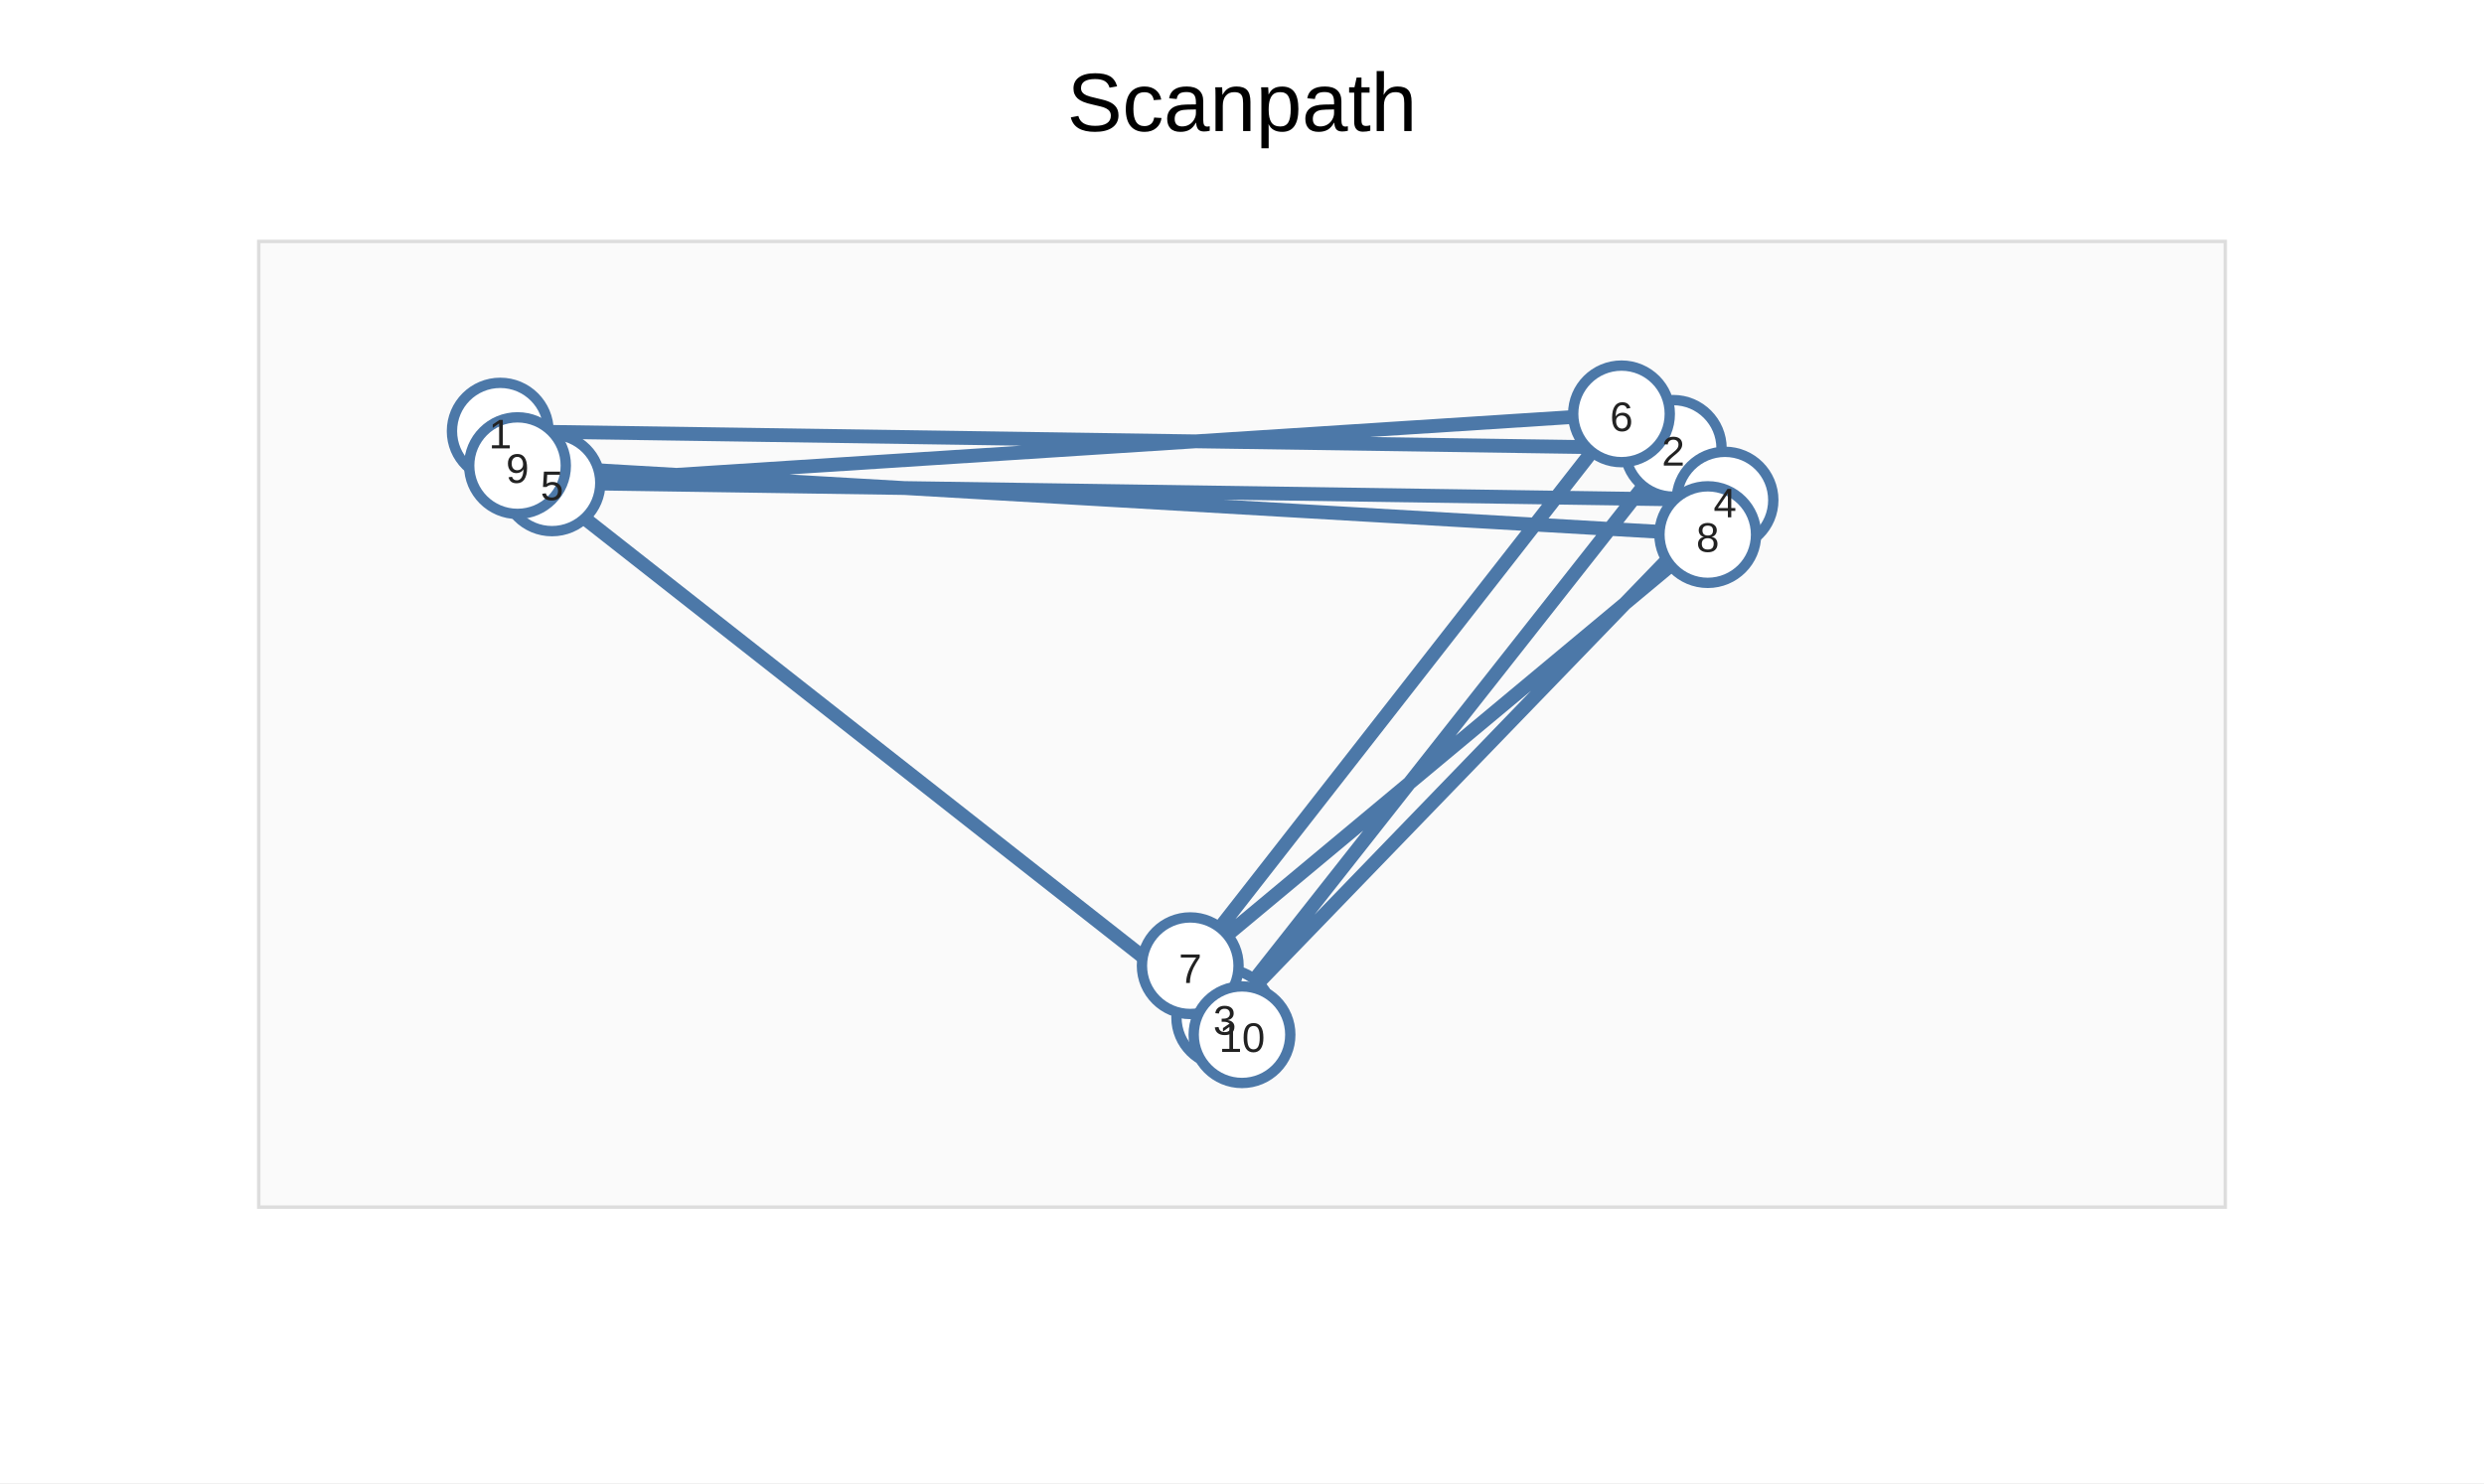
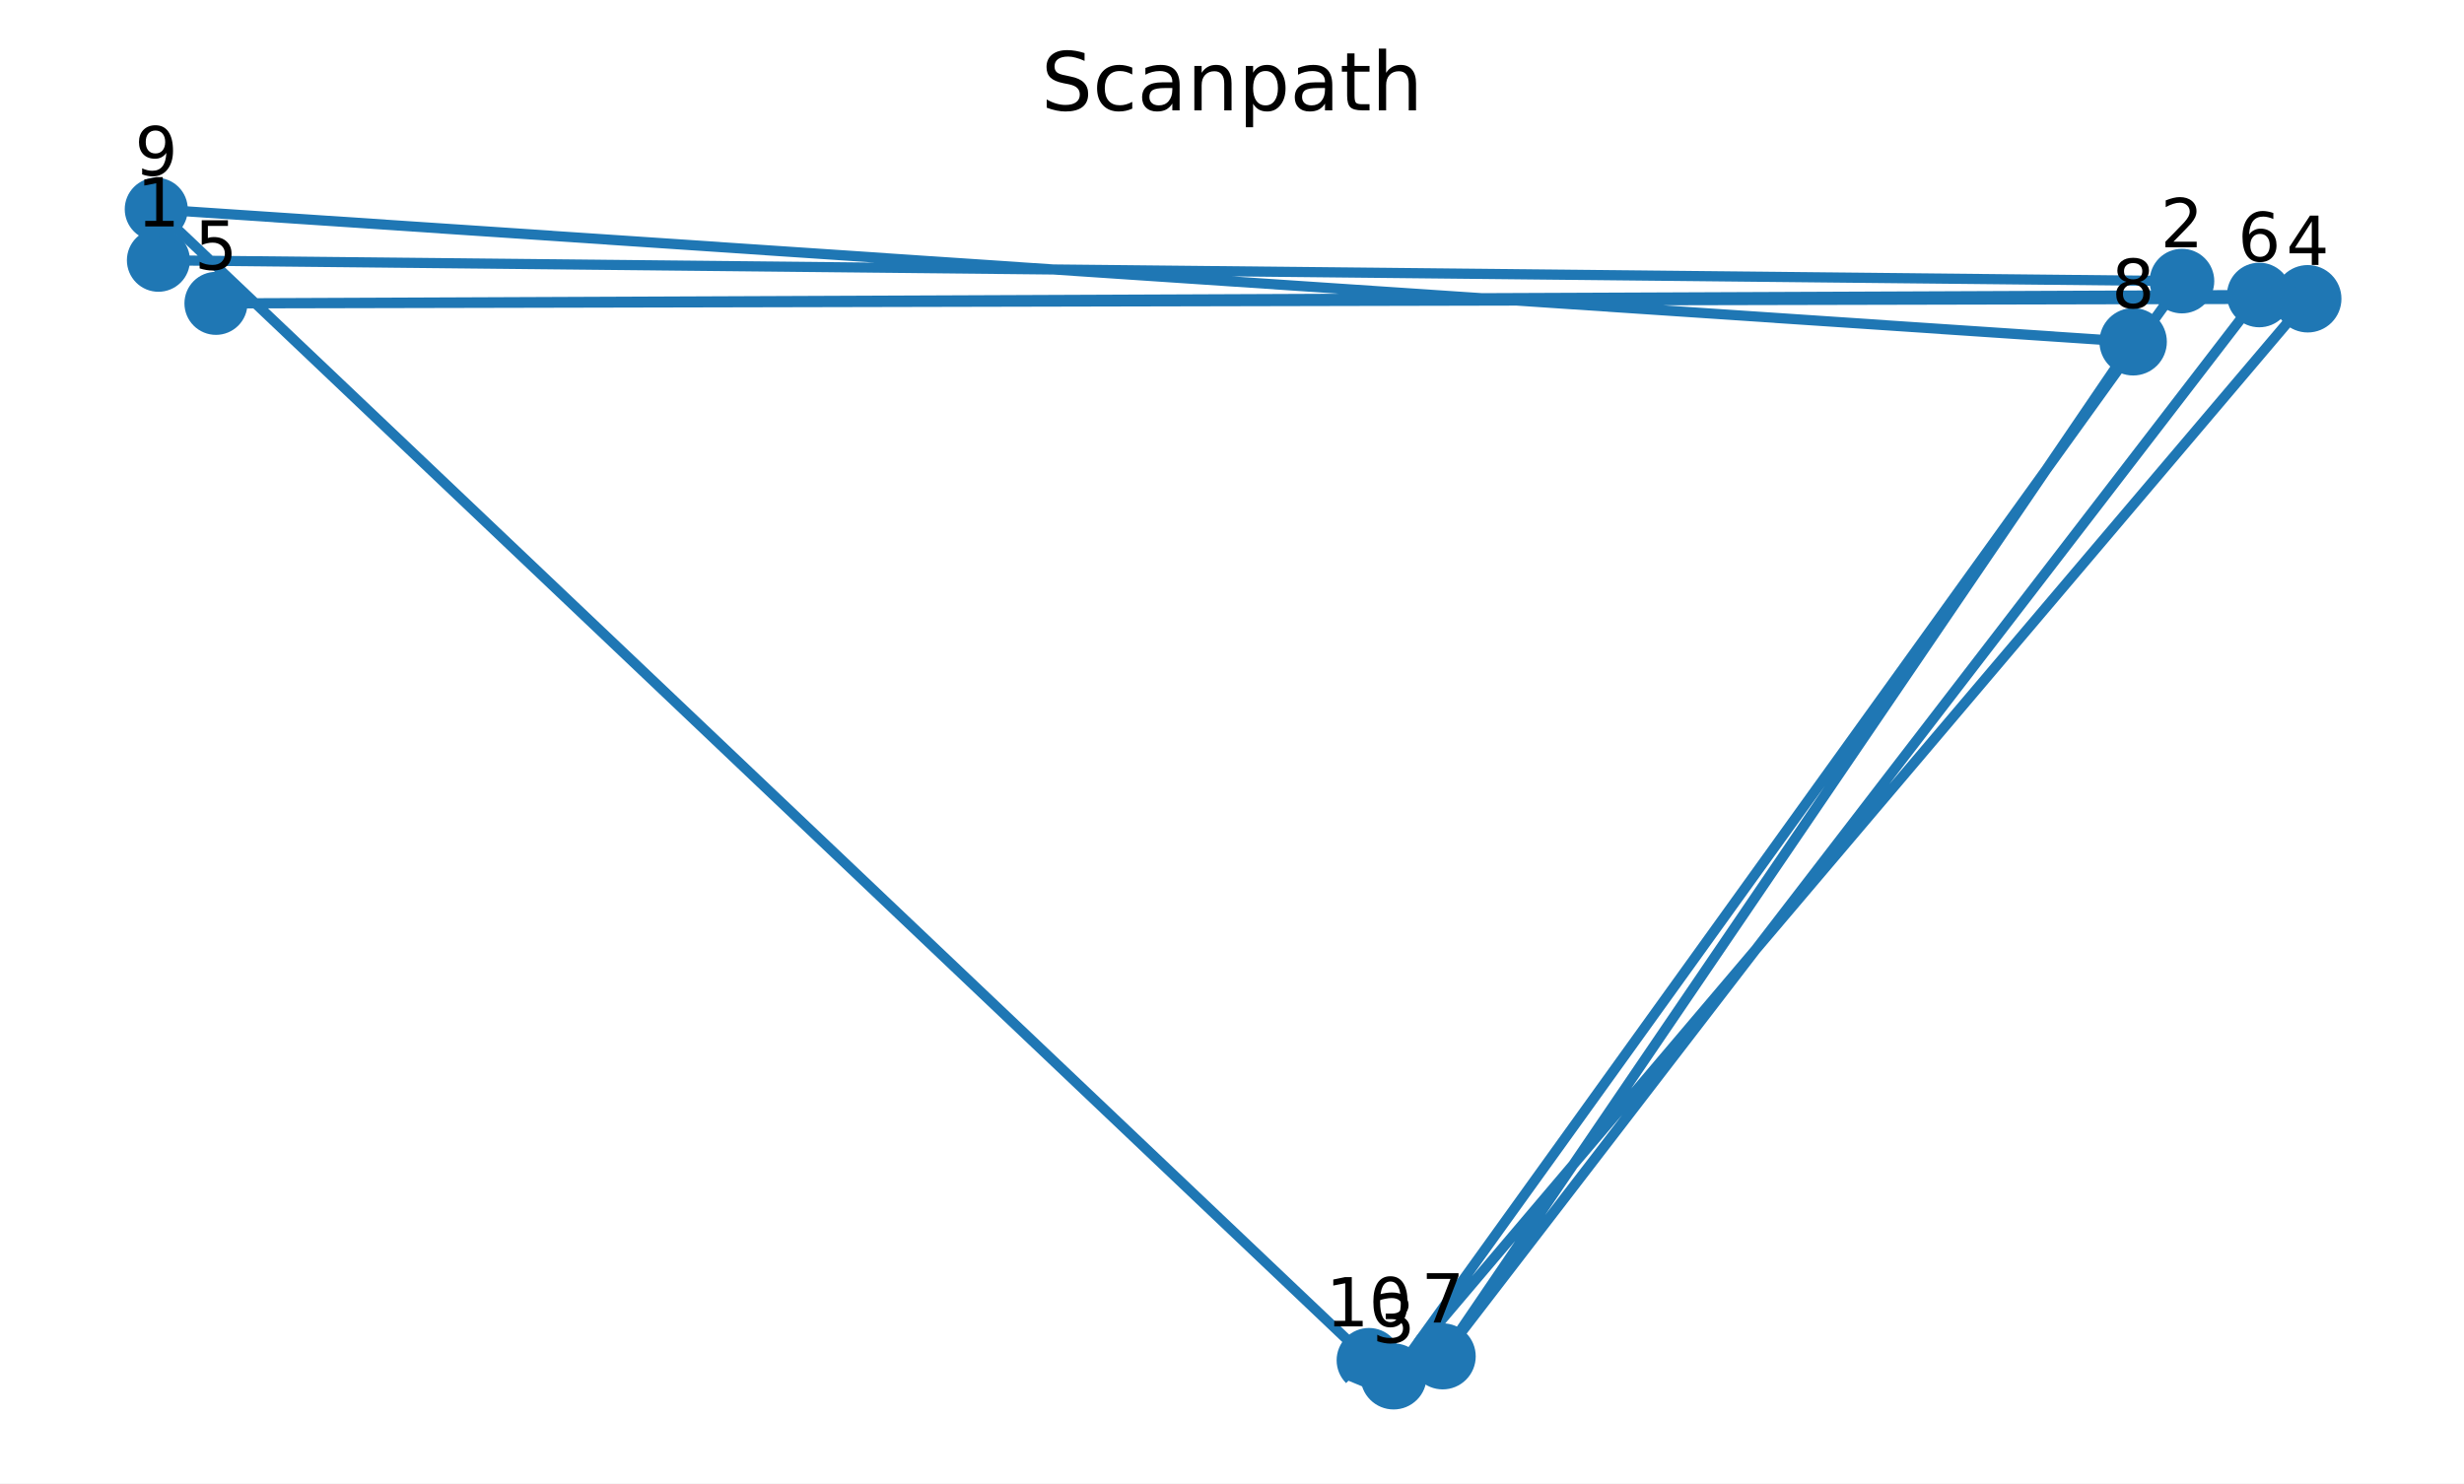
- <svg xmlns="http://www.w3.org/2000/svg" width="720" height="430" viewBox="0 0 720 430">
-   <rect width="720" height="430" fill="white" />
-   <text x="360" y="38" text-anchor="middle" font-family="Arial" font-size="24">Scanpath</text>
-   <rect x="75" y="70" width="570" height="280" fill="#fafafa" stroke="#ddd" />
-   <polyline points="145,125 485,130 355,295 500,145 160,140 470,120 345,280 495,155 150,135 360,300" fill="none" stroke="#4c78a8" stroke-width="4" />
-   <g fill="white" stroke="#4c78a8" stroke-width="3" font-family="Arial" font-size="13" text-anchor="middle">
-     <circle cx="145" cy="125" r="14" />
-     <circle cx="485" cy="130" r="14" />
-     <circle cx="355" cy="295" r="14" />
-     <circle cx="500" cy="145" r="14" />
-     <circle cx="160" cy="140" r="14" />
-     <circle cx="470" cy="120" r="14" />
-     <circle cx="345" cy="280" r="14" />
-     <circle cx="495" cy="155" r="14" />
-     <circle cx="150" cy="135" r="14" />
-     <circle cx="360" cy="300" r="14" />
+ <svg xmlns="http://www.w3.org/2000/svg" xmlns:xlink="http://www.w3.org/1999/xlink" width="364.4pt" height="219.44pt" version="1.1" viewBox="0 0 364.4 219.44">
+   <defs>
+     <style type="text/css">*{stroke-linejoin: round; stroke-linecap: butt}</style>
+   </defs>
+   <path d="m0 219.44h364.4v-219.44h-364.4z" fill="#fff" />
+   <path d="m7.2 212.24h350v-189.92h-350z" fill="#fff" />
+   <g fill="#1f77b4" stroke="#1f77b4">
+     <path d="m23.428 42.661c1.104 0 2.162-0.439 2.943-1.219s1.219-1.839 1.219-2.943-0.439-2.162-1.219-2.943-1.839-1.219-2.943-1.219-2.162 0.439-2.943 1.219c-0.78 0.78-1.219 1.839-1.219 2.943s0.439 2.162 1.219 2.943c0.78 0.78 1.839 1.219 2.943 1.219z" clip-path="url(#a)" />
+     <path d="m322.69 45.858c1.135 0 2.223-0.451 3.025-1.253 0.802-0.802 1.253-1.891 1.253-3.025 0-1.135-0.451-2.223-1.253-3.025-0.802-0.802-1.891-1.253-3.025-1.253-1.135 0-2.223 0.451-3.025 1.253-0.802 0.802-1.253 1.891-1.253 3.025 0 1.135 0.451 2.223 1.253 3.025 0.802 0.802 1.891 1.253 3.025 1.253z" clip-path="url(#a)" />
+     <path d="m206.1 207.99c1.163 0 2.279-0.462 3.101-1.285 0.822-0.822 1.285-1.938 1.285-3.101s-0.462-2.279-1.285-3.101c-0.822-0.822-1.938-1.285-3.101-1.285s-2.279 0.462-3.101 1.285c-0.822 0.822-1.285 1.938-1.285 3.101s0.462 2.279 1.285 3.101c0.822 0.822 1.938 1.285 3.101 1.285z" clip-path="url(#a)" />
+     <path d="m341.29 48.679c1.19 0 2.331-0.473 3.172-1.314 0.841-0.841 1.314-1.982 1.314-3.172 0-1.19-0.473-2.331-1.314-3.172-0.841-0.841-1.982-1.314-3.172-1.314s-2.331 0.473-3.172 1.314c-0.841 0.841-1.314 1.982-1.314 3.172 0 1.19 0.473 2.331 1.314 3.172 0.841 0.841 1.982 1.314 3.172 1.314z" clip-path="url(#a)" />
+     <path d="m31.938 49.036c1.104 0 2.162-0.439 2.943-1.219 0.78-0.78 1.219-1.839 1.219-2.943s-0.439-2.162-1.219-2.943c-0.78-0.78-1.839-1.219-2.943-1.219s-2.162 0.439-2.943 1.219-1.219 1.839-1.219 2.943 0.439 2.162 1.219 2.943 1.839 1.219 2.943 1.219z" clip-path="url(#a)" />
+     <path d="m334.12 47.913c1.135 0 2.223-0.451 3.025-1.253s1.253-1.891 1.253-3.025-0.451-2.223-1.253-3.025-1.891-1.253-3.025-1.253-2.223 0.451-3.025 1.253-1.253 1.891-1.253 3.025 0.451 2.223 1.253 3.025 1.891 1.253 3.025 1.253z" clip-path="url(#a)" />
+     <path d="m213.36 205.02c1.163 0 2.279-0.462 3.101-1.285 0.822-0.822 1.285-1.938 1.285-3.101s-0.462-2.279-1.285-3.101c-0.822-0.822-1.938-1.285-3.101-1.285s-2.279 0.462-3.101 1.285c-0.822 0.822-1.285 1.938-1.285 3.101s0.462 2.279 1.285 3.101c0.822 0.822 1.938 1.285 3.101 1.285z" clip-path="url(#a)" />
+     <path d="m315.47 55.043c1.19 0 2.331-0.473 3.172-1.314 0.841-0.841 1.314-1.982 1.314-3.172 0-1.19-0.473-2.331-1.314-3.172-0.841-0.841-1.982-1.314-3.172-1.314-1.19 0-2.331 0.473-3.172 1.314-0.841 0.841-1.314 1.982-1.314 3.172 0 1.19 0.473 2.331 1.314 3.172 0.841 0.841 1.982 1.314 3.172 1.314z" clip-path="url(#a)" />
+     <path d="m23.109 35.113c1.104 0 2.162-0.439 2.943-1.219s1.219-1.839 1.219-2.943-0.439-2.162-1.219-2.943-1.839-1.219-2.943-1.219-2.162 0.439-2.943 1.219-1.219 1.839-1.219 2.943 0.439 2.162 1.219 2.943 1.839 1.219 2.943 1.219z" clip-path="url(#a)" />
+     <path d="m202.45 205.49c1.135 0 2.223-0.451 3.025-1.253 0.802-0.802 1.253-1.891 1.253-3.025 0-1.135-0.451-2.223-1.253-3.025-0.802-0.802-1.891-1.253-3.025-1.253-1.135 0-2.223 0.451-3.025 1.253-0.802 0.802-1.253 1.891-1.253 3.025 0 1.135 0.451 2.223 1.253 3.025 0.802 0.802 1.891 1.253 1.253z" clip-path="url(#a)" />
  </g>
-   <g font-family="Arial" font-size="12" text-anchor="middle" fill="#222">
-     <text x="145" y="130">1</text>
-     <text x="485" y="135">2</text>
-     <text x="355" y="300">3</text>
-     <text x="500" y="150">4</text>
-     <text x="160" y="145">5</text>
-     <text x="470" y="125">6</text>
-     <text x="345" y="285">7</text>
-     <text x="495" y="160">8</text>
-     <text x="150" y="140">9</text>
-     <text x="360" y="305">10</text>
+   <path d="m23.428 38.499 299.26 3.081-116.59 162.03 135.19-159.41-309.35 0.681 302.18-1.24-120.75 157 102.11-150.07-292.36-19.606 179.34 170.26" clip-path="url(#a)" fill="none" stroke="#1f77b4" stroke-linecap="square" stroke-width="1.5" />
+   <defs>
+     <path id="b" d="m0 3c0.796 0 1.559-0.316 2.121-0.879 0.563-0.563 0.879-1.326 0.879-2.121s-0.316-1.559-0.879-2.121c-0.563-0.563-1.326-0.879-2.121-0.879s-1.559 0.316-2.121 0.879c-0.563 0.563-0.879 1.326-0.879 2.121s0.316 1.559 0.879 2.121c0.563 0.563 1.326 0.879 2.121 0.879z" stroke="#1f77b4" />
+   </defs>
+   <g clip-path="url(#a)" fill="#1f77b4" stroke="#1f77b4">
+     <use x="23.428" y="38.499" xlink:href="#b" />
+     <use x="322.687" y="41.58" xlink:href="#b" />
+     <use x="206.101" y="203.605" xlink:href="#b" />
+     <use x="341.291" y="44.193" xlink:href="#b" />
+     <use x="31.938" y="44.875" xlink:href="#b" />
+     <use x="334.119" y="43.635" xlink:href="#b" />
+     <use x="213.365" y="200.63" xlink:href="#b" />
+     <use x="315.474" y="50.557" xlink:href="#b" />
+     <use x="23.109" y="30.951" xlink:href="#b" />
+     <use x="202.447" y="201.209" xlink:href="#b" />
  </g>
+   <g font-family="'DejaVu Sans', sans-serif" font-size="10px" text-anchor="middle">
+     <text x="23.428" y="33.499">1</text>
+     <text x="322.687" y="36.58">2</text>
+     <text x="206.101" y="198.605">3</text>
+     <text x="341.291" y="39.193">4</text>
+     <text x="31.938" y="39.875">5</text>
+     <text x="334.119" y="38.635">6</text>
+     <text x="213.365" y="195.63">7</text>
+     <text x="315.474" y="45.557">8</text>
+     <text x="23.109" y="25.951">9</text>
+     <text x="202.447" y="196.209">10</text>
+   </g>
+   <text x="182.2" y="16.318" font-family="'DejaVu Sans', sans-serif" font-size="12px" text-anchor="middle">Scanpath</text>
+   <defs>
+     <clipPath id="a">
+       <rect x="7.2" y="22.318" width="350" height="189.92" />
+     </clipPath>
+   </defs>
</svg>
